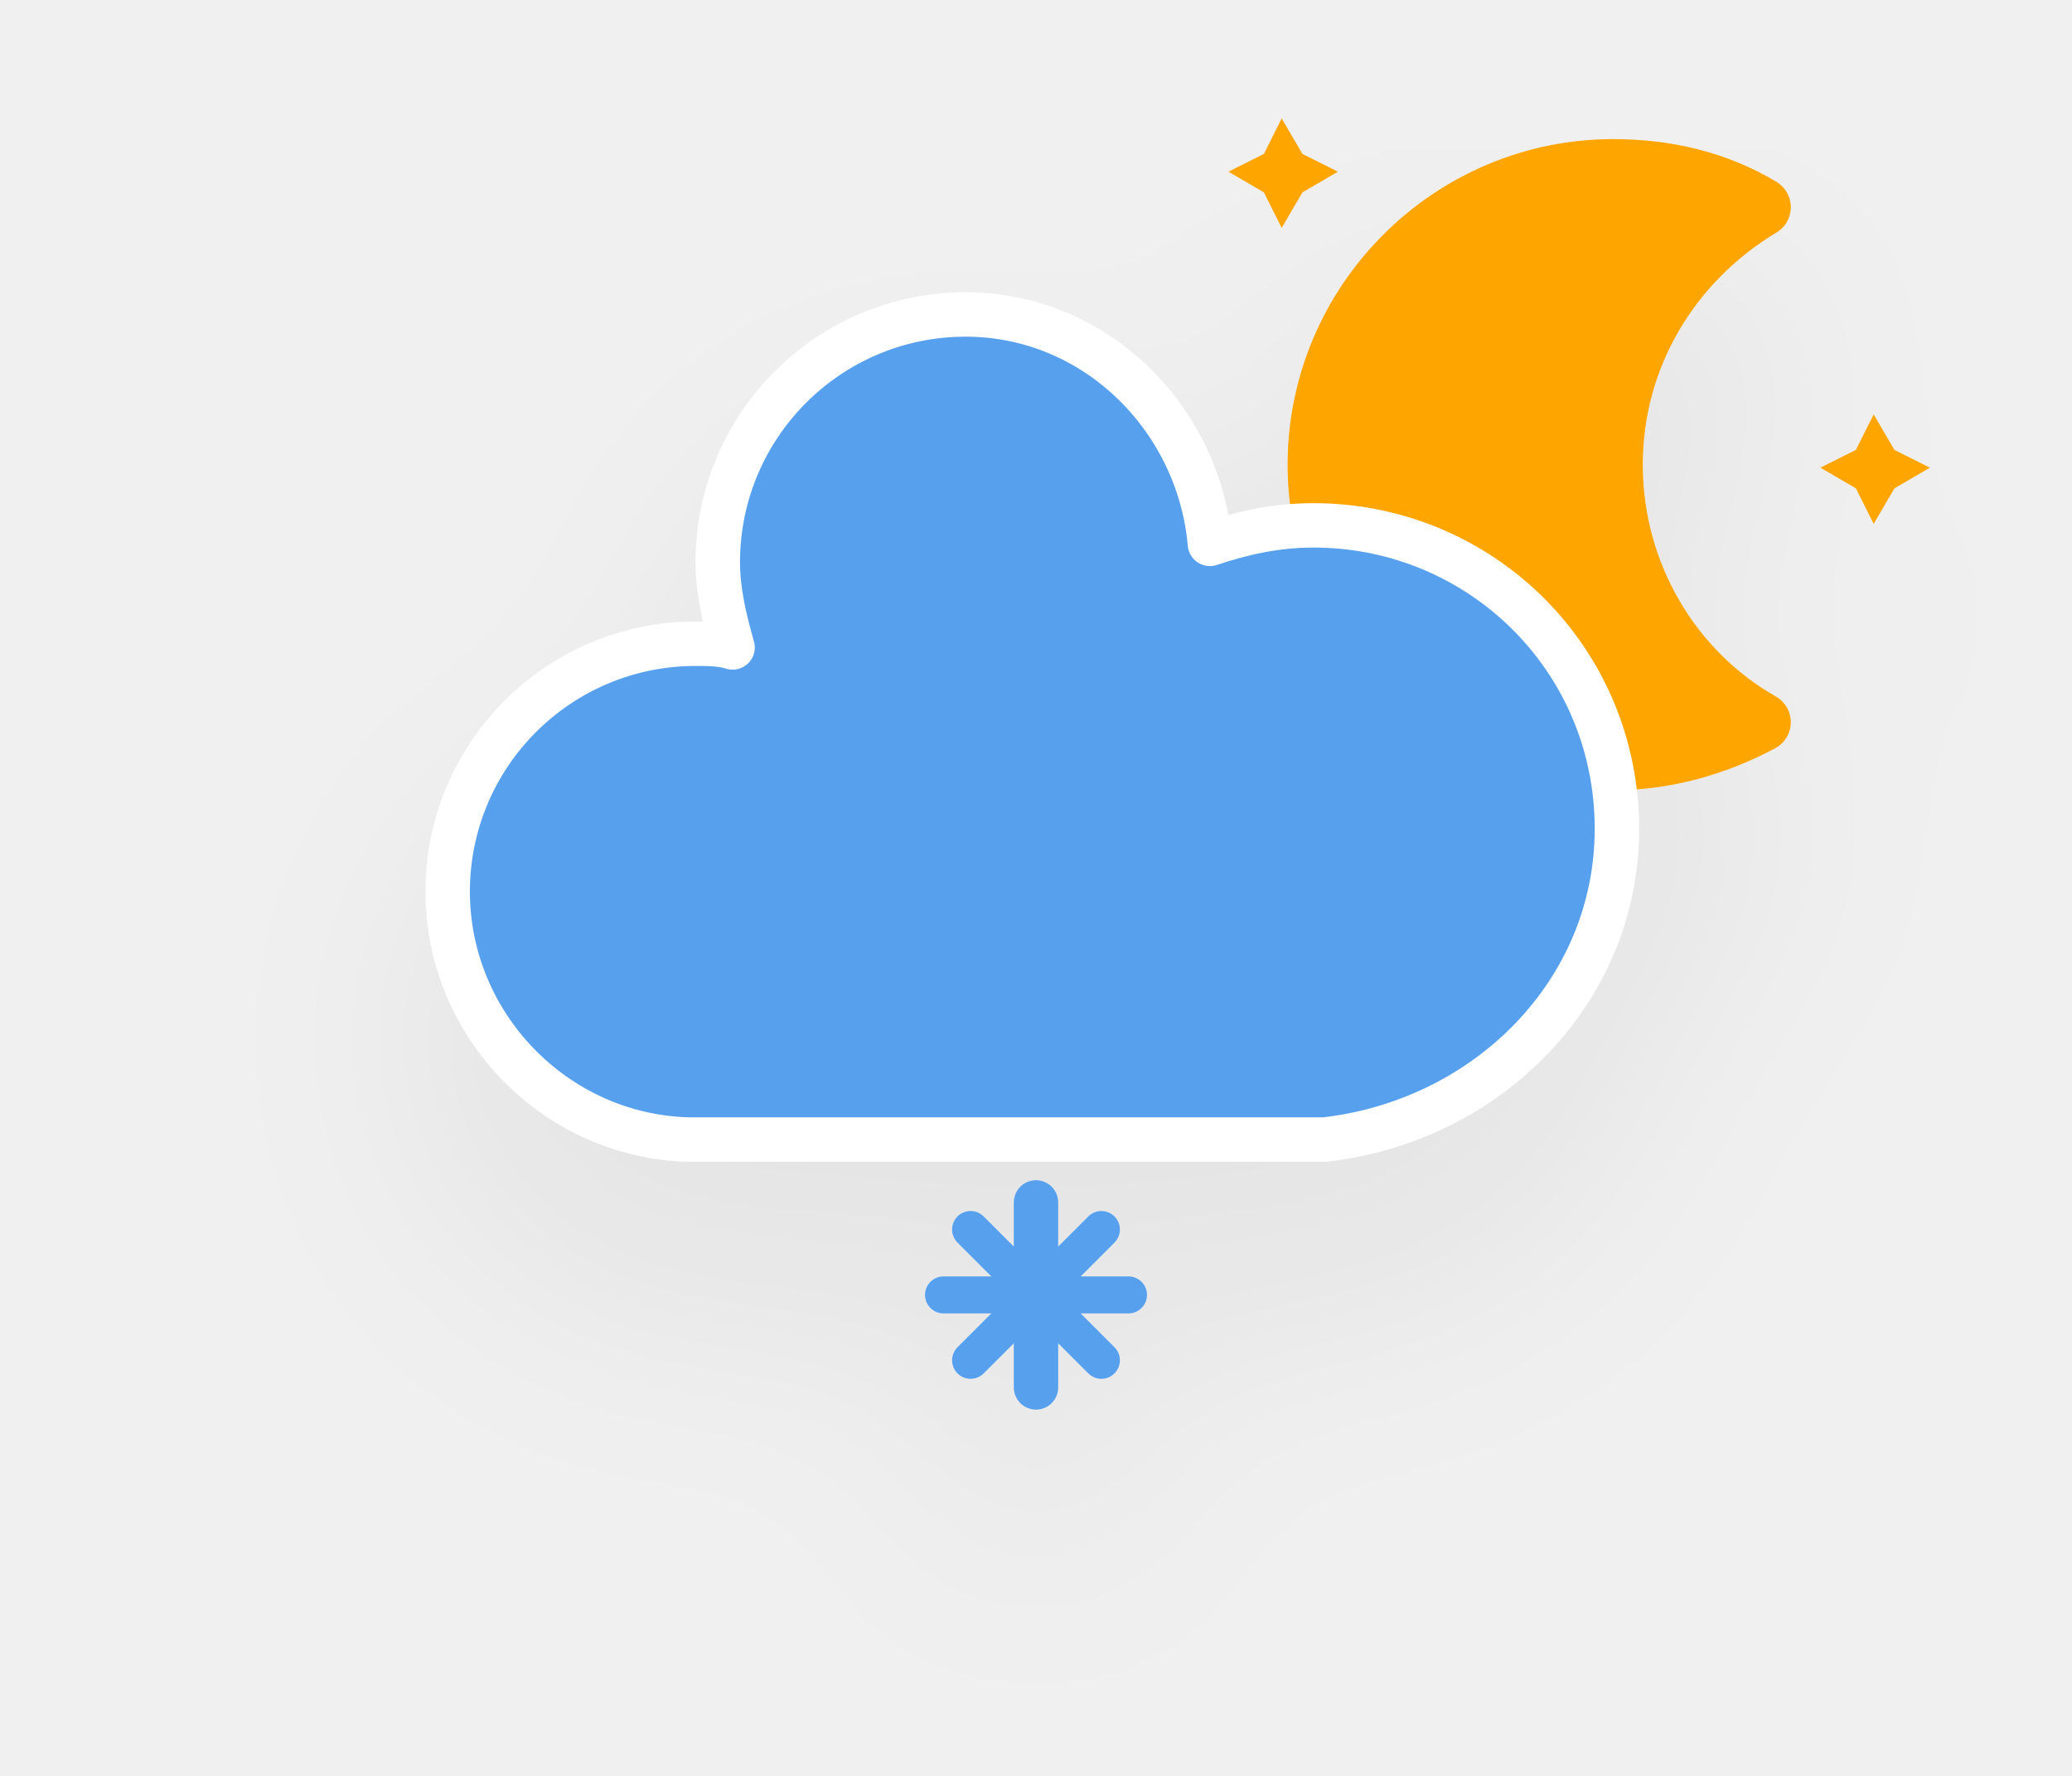
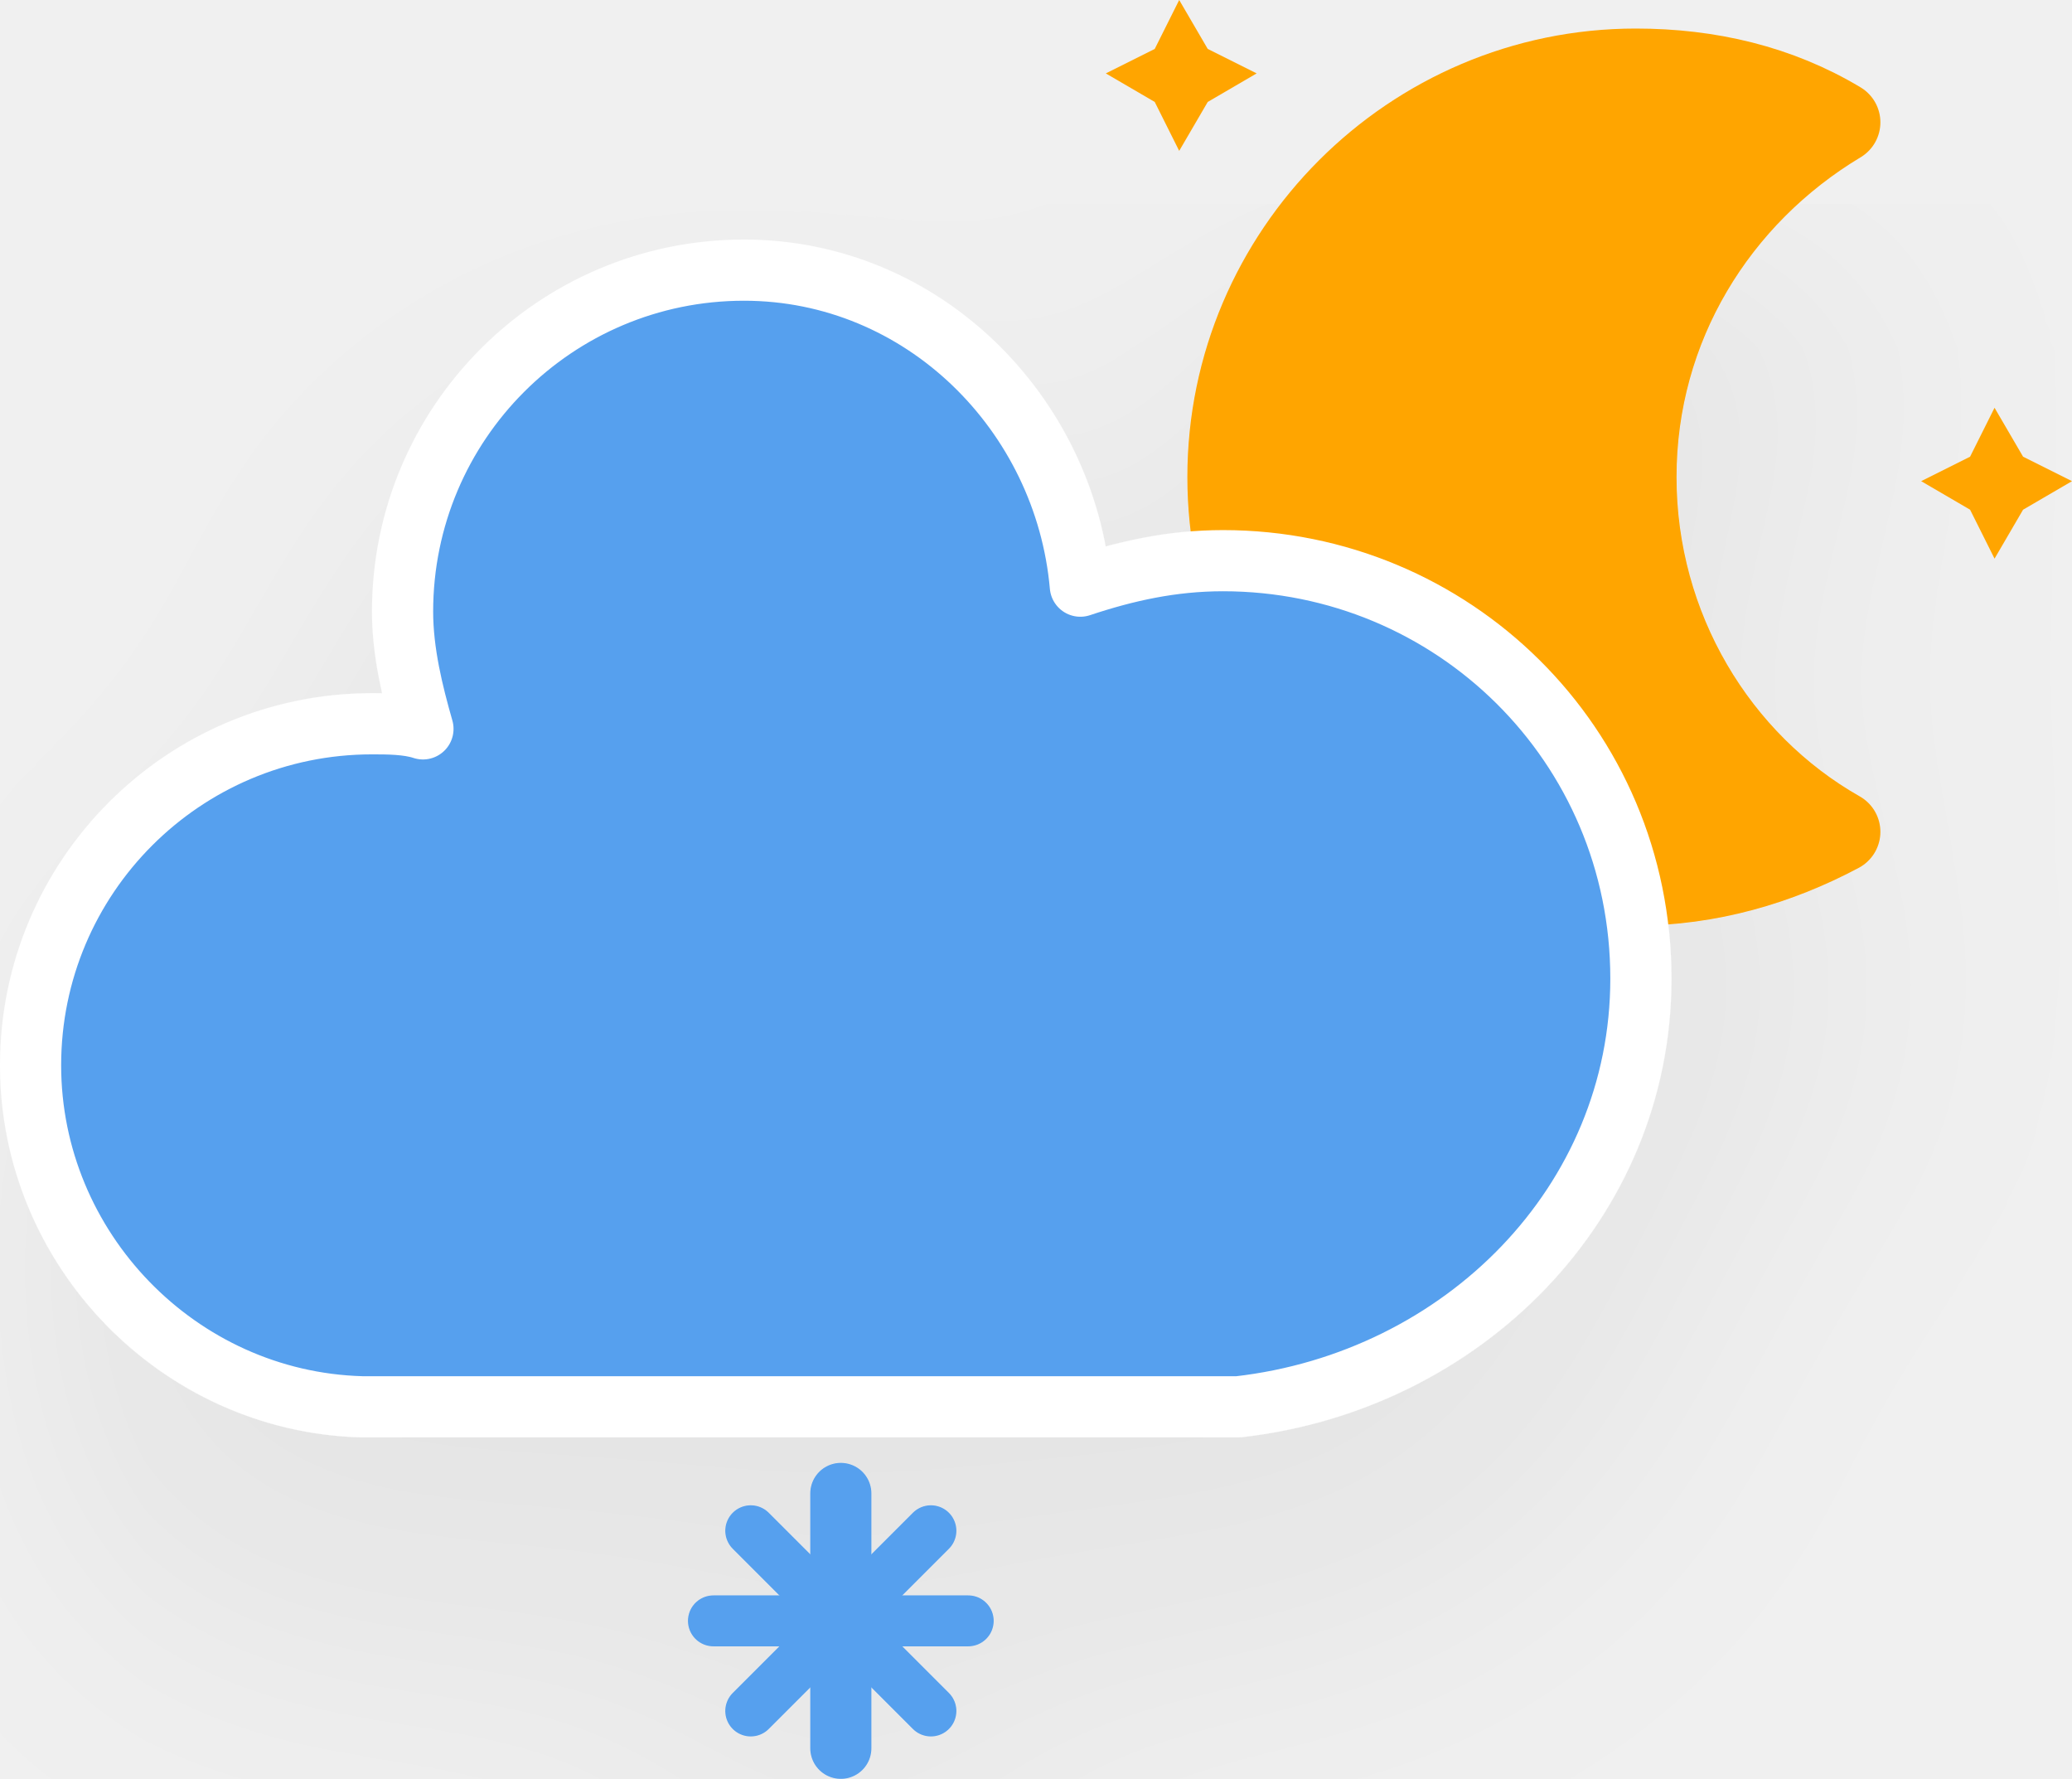
- <svg xmlns="http://www.w3.org/2000/svg" width="56" height="48" version="1.1">
+ <svg xmlns="http://www.w3.org/2000/svg" version="1.1" viewBox="11.5 3.2 40.66 34.9">
  <defs>
    <filter id="blur" x="-.207" y="-.231" width="1.403" height="1.563">
      <feGaussianBlur in="SourceAlpha" stdDeviation="3" />
      <feOffset dx="0" dy="4" result="offsetblur" />
      <feComponentTransfer>
        <feFuncA slope="0.05" type="linear" />
      </feComponentTransfer>
      <feMerge>
        <feMergeNode />
        <feMergeNode in="SourceGraphic" />
      </feMerge>
    </filter>
  </defs>
  <g transform="translate(16,-2)" filter="url(#blur)">
    <g transform="matrix(.8 0 0 .8 16 4)">
      <g class="am-weather-moon-star-1">
        <polygon points="1.5 3.3 2.7 2.7 3.3 1.5 4 2.7 5.2 3.3 4 4 3.3 5.2 2.7 4" fill="#ffa500" stroke-miterlimit="10" />
      </g>
      <g class="am-weather-moon-star-2">
        <polygon transform="translate(20,10)" points="1.5 3.3 2.7 2.7 3.3 1.5 4 2.7 5.2 3.3 4 4 3.3 5.2 2.7 4" fill="#ffa500" stroke-miterlimit="10" />
      </g>
      <g class="am-weather-moon">
        <path d="m14.5 13.2c0-3.7 2-6.9 5-8.7-1.5-0.9-3.2-1.3-5-1.3-5.5 0-10 4.5-10 10s4.5 10 10 10c1.8 0 3.5-0.5 5-1.3-3-1.7-5-5-5-8.7z" fill="#ffa500" stroke="#ffa500" stroke-linejoin="round" stroke-width="2" />
      </g>
    </g>
    <g class="am-weather-cloud-3">
      <path transform="translate(-20,-11)" d="m47.7 35.4c0-4.6-3.7-8.2-8.2-8.2-1 0-1.9 0.2-2.8 0.5-0.3-3.4-3.1-6.2-6.6-6.2-3.7 0-6.7 3-6.7 6.7 0 0.8 0.2 1.6 0.4 2.3-0.3-0.1-0.7-0.1-1-0.1-3.7 0-6.7 3-6.7 6.7 0 3.6 2.9 6.6 6.5 6.7h17.2c4.4-0.5 7.9-4 7.9-8.4z" fill="#57a0ee" stroke="#fff" stroke-linejoin="round" stroke-width="1.2" />
    </g>
    <g class="am-weather-snow-1">
      <g transform="translate(12,28)" fill="none" stroke="#57a0ee" stroke-linecap="round">
        <line transform="translate(0,9)" y1="-2.5" y2="2.5" stroke-width="1.2" />
        <line transform="rotate(45,-10.864,4.5)" y1="-2.5" y2="2.5" />
        <line transform="rotate(90,-4.5,4.5)" y1="-2.5" y2="2.5" />
        <line transform="rotate(135,-1.864,4.5)" y1="-2.5" y2="2.5" />
      </g>
    </g>
  </g>
</svg>
